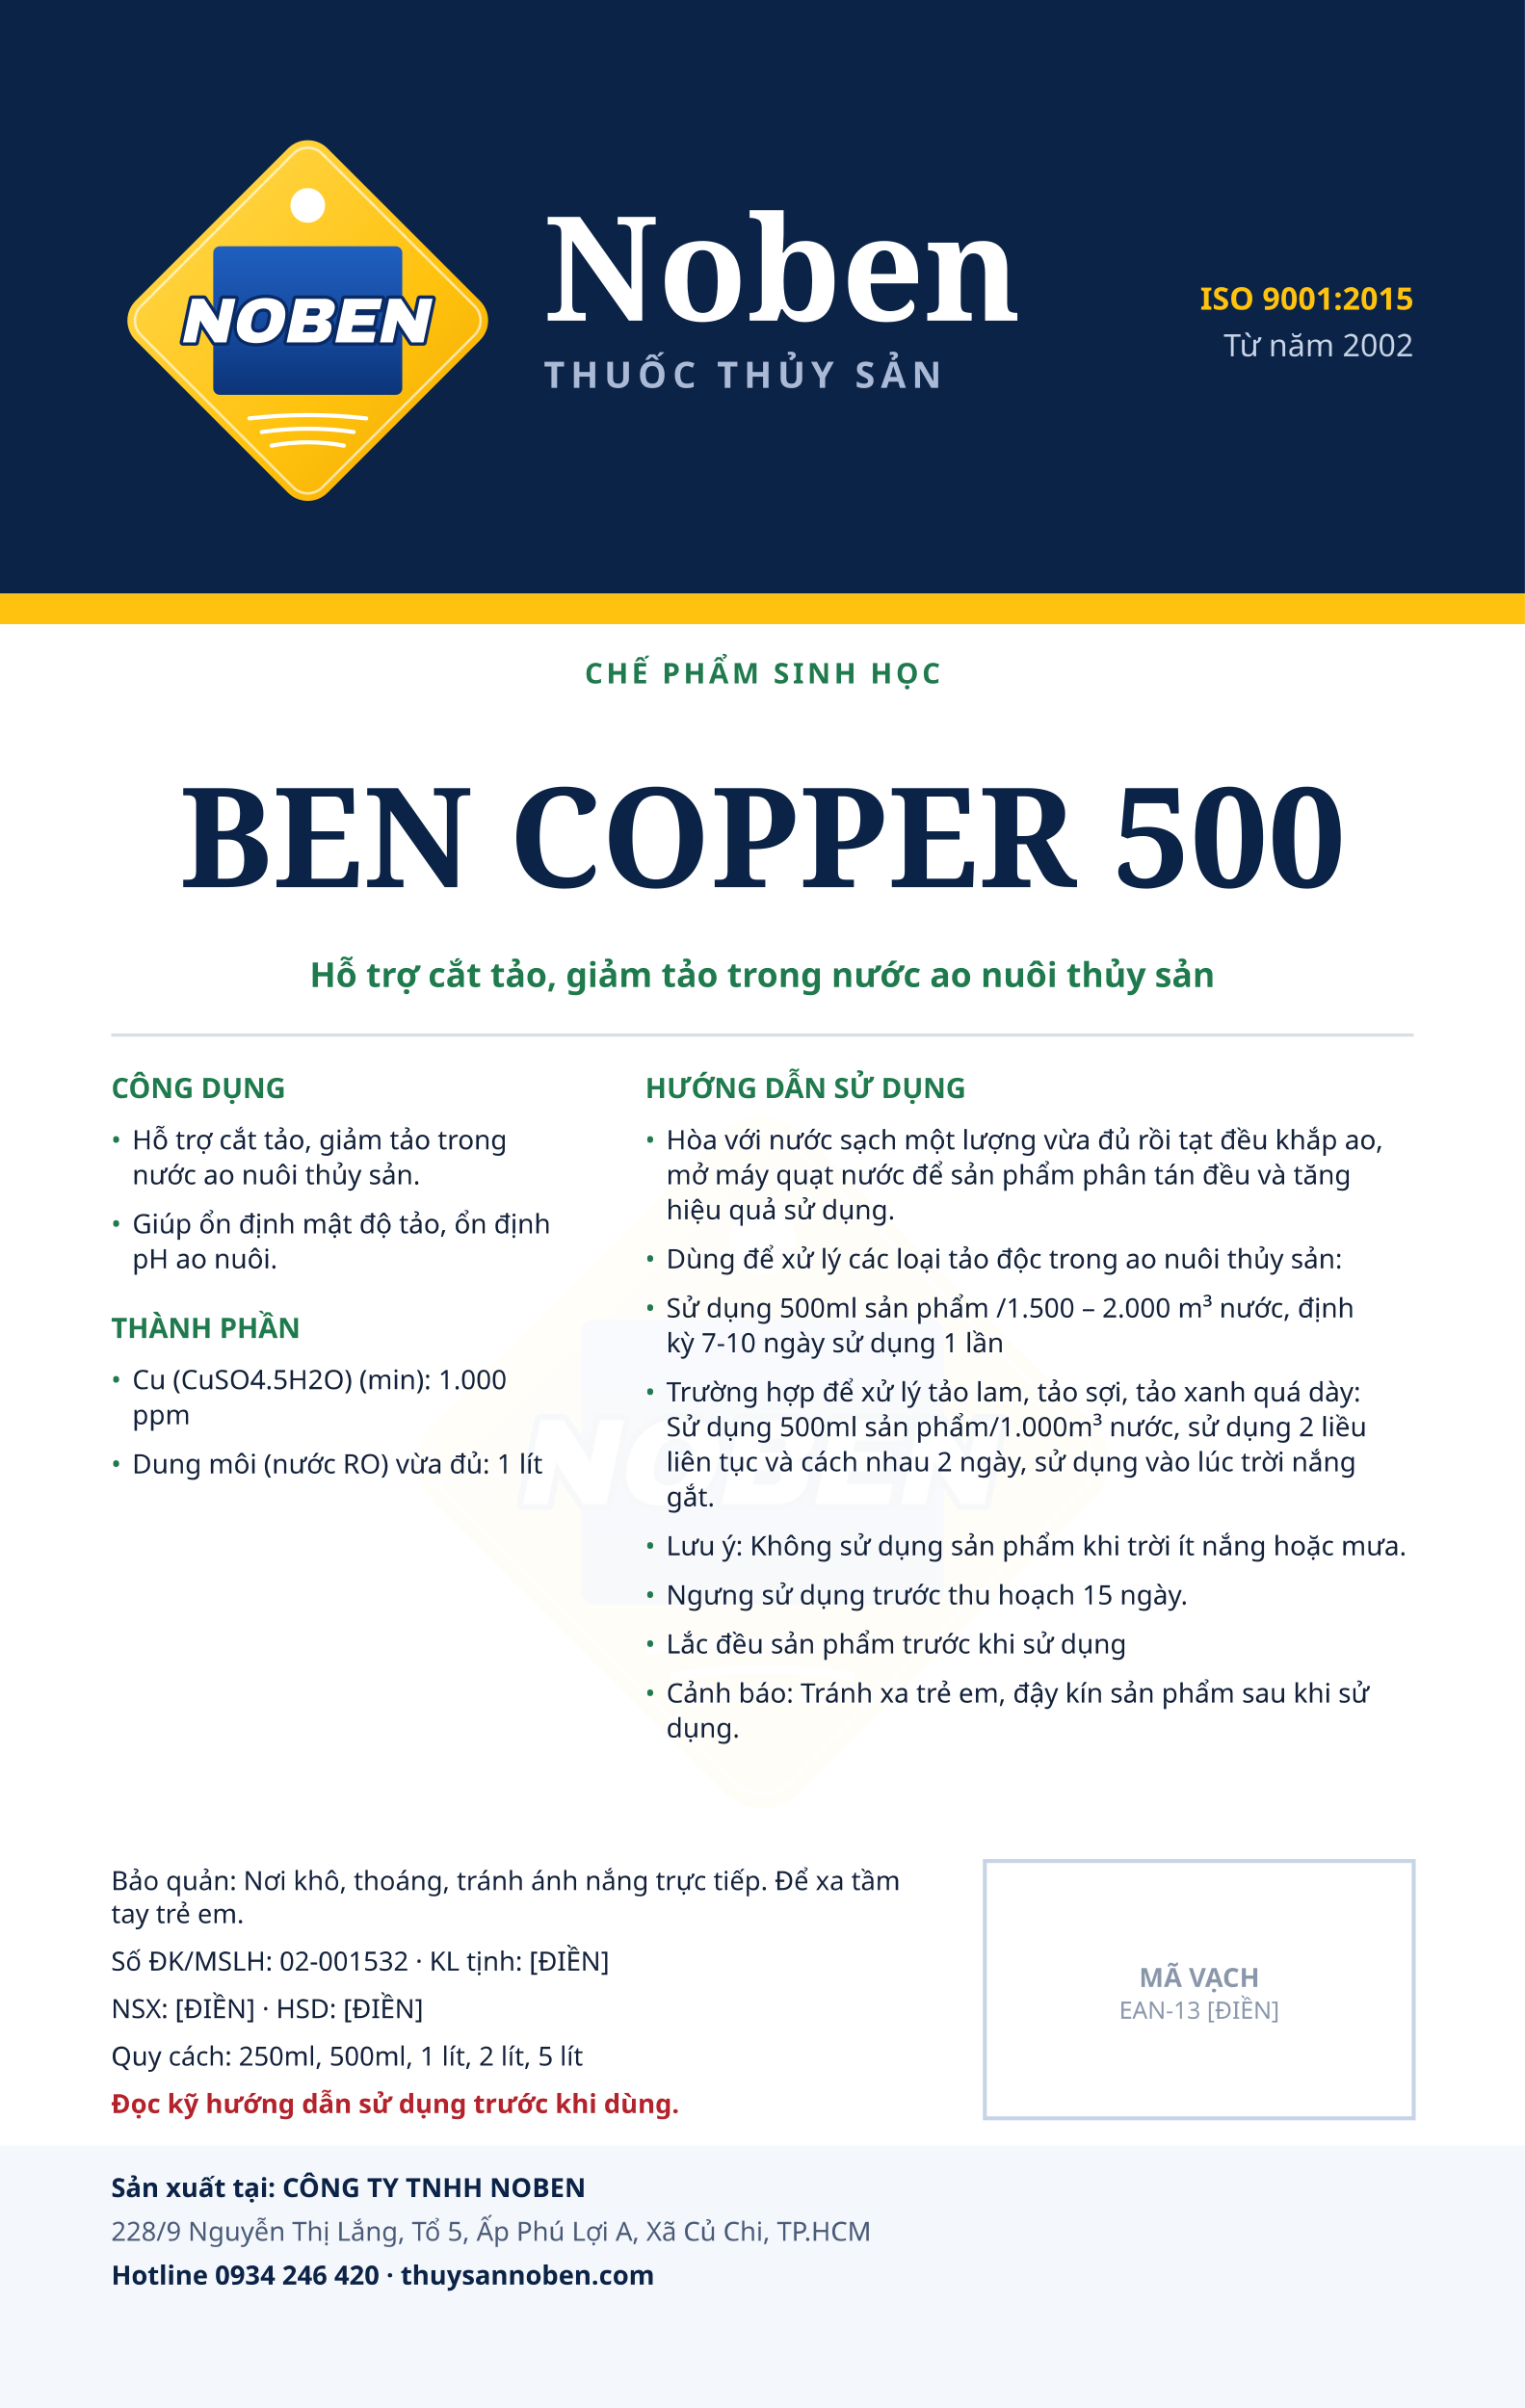
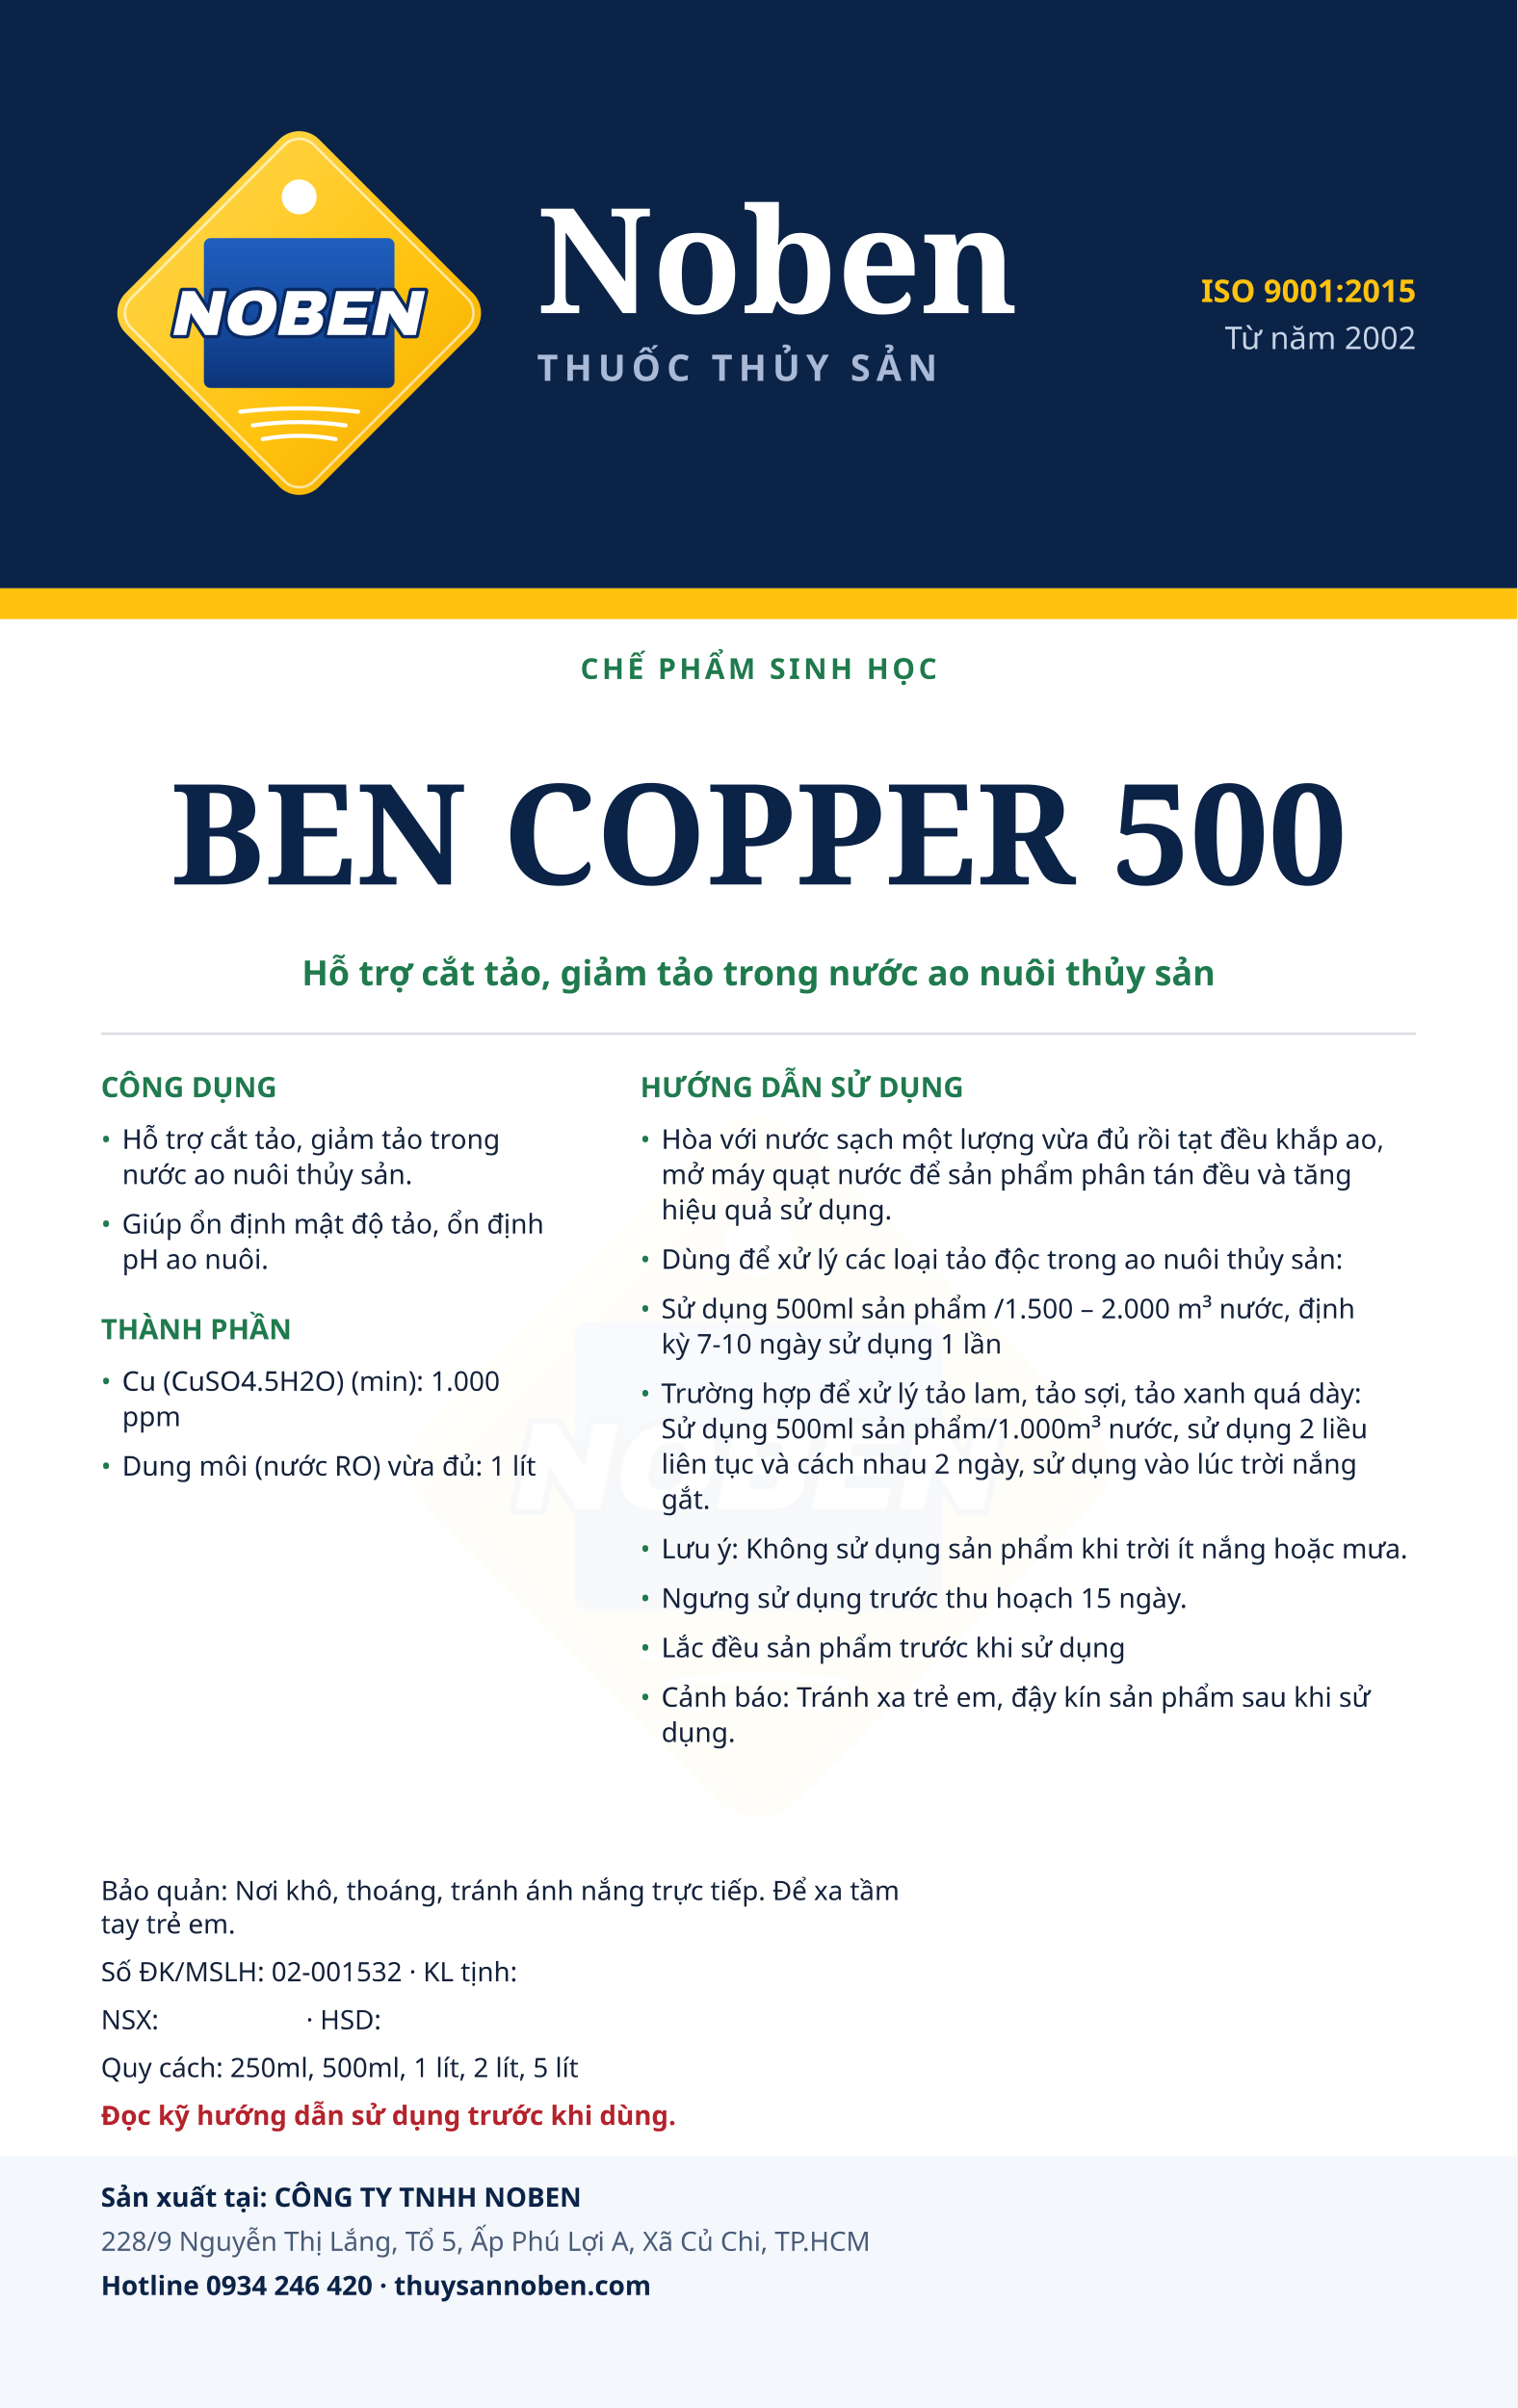
- <svg xmlns="http://www.w3.org/2000/svg" xmlns:xlink="http://www.w3.org/1999/xlink" width="96mm" height="151.62mm" viewBox="-3 -3 96 151.62" data-trim="90 145.62" data-tran-le="3" data-an-toan="4">
+ <svg xmlns="http://www.w3.org/2000/svg" xmlns:xlink="http://www.w3.org/1999/xlink" width="120.5mm" height="191.26mm" viewBox="-3 -3 120.5 191.26" data-trim="114.5 185.26" data-tran-le="3" data-an-toan="5.02">
  <defs>
    <clipPath id="nb-trang-giua">
-       <rect x="0" y="36.29" width="90" height="95.81" />
+       <rect x="0" y="46.17" width="114.5" height="122.09" />
    </clipPath>
  </defs>
  <g id="nen">
-     <rect x="-3" y="-3" width="96" height="151.62" fill="#ffffff" />
-     <rect x="-3" y="132.1" width="96" height="16.52" fill="#f4f7fb" />
+     <rect x="-3" y="-3" width="120.5" height="191.26" fill="#ffffff" />
+     <rect x="-3" y="168.26" width="120.5" height="20" fill="#f4f7fb" />
    <g opacity="0.035" clip-path="url(#nb-trang-giua)">
-       <use href="#nb-mark-art" xlink:href="#nb-mark-art" transform="translate(21.26 65.32) scale(0.09275)" />
+       <use href="#nb-mark-art" xlink:href="#nb-mark-art" transform="translate(26.89 83.11) scale(0.11861)" />
    </g>
  </g>
-   <g id="dai-thuong-hieu" data-khung="31.23 0 54.77 34.38">
-     <rect x="-3" y="-3" width="96" height="37.38" fill="#0b2347" />
-     <rect x="-3" y="34.38" width="96" height="1.92" fill="#ffc20e" />
-     <text font-family="'Playfair Display ExtraBold', 'Playfair Display', serif" font-weight="800" font-size="9.14" fill="#ffffff" x="31.23" y="17.19">Noben</text>
-     <text font-family="'Be Vietnam Pro SemiBold', 'Be Vietnam Pro', sans-serif" font-weight="600" font-size="2.29" fill="#a9b9d6" letter-spacing="0.37" x="31.23" y="21.42">THUỐC THỦY SẢN</text>
-     <text font-family="'Be Vietnam Pro SemiBold', 'Be Vietnam Pro', sans-serif" font-weight="600" font-size="1.96" fill="#ffc20e" text-anchor="end" x="86" y="16.5">ISO 9001:2015</text>
-     <text font-family="'Be Vietnam Pro', sans-serif" font-weight="400" font-size="1.96" fill="#c7d3e6" text-anchor="end" x="86" y="19.44">Từ năm 2002</text>
+   <g id="dai-thuong-hieu" data-khung="39.65 0 69.83 43.73">
+     <rect x="-3" y="-3" width="120.5" height="46.73" fill="#0b2347" />
+     <rect x="-3" y="43.73" width="120.5" height="2.44" fill="#ffc20e" />
+     <text font-family="'Playfair Display ExtraBold', 'Playfair Display', serif" font-weight="800" font-size="11.63" fill="#ffffff" x="39.65" y="21.87">Noben</text>
+     <text font-family="'Be Vietnam Pro SemiBold', 'Be Vietnam Pro', sans-serif" font-weight="600" font-size="2.91" fill="#a9b9d6" letter-spacing="0.47" x="39.65" y="27.25">THUỐC THỦY SẢN</text>
+     <text font-family="'Be Vietnam Pro SemiBold', 'Be Vietnam Pro', sans-serif" font-weight="600" font-size="2.49" fill="#ffc20e" text-anchor="end" x="109.48" y="20.99">ISO 9001:2015</text>
+     <text font-family="'Be Vietnam Pro', sans-serif" font-weight="400" font-size="2.49" fill="#c7d3e6" text-anchor="end" x="109.48" y="24.73">Từ năm 2002</text>
  </g>
  <g id="logo">
-     <g transform="translate(4 4.81) scale(0.04834)">
+     <g transform="translate(5.02 6.12) scale(0.0615)">
      <g id="nb-mark-art">
        <defs>
          <linearGradient id="nb-g" x1="0" y1="0" x2="1" y2="1">
            <stop offset="0" stop-color="#ffdb57" />
            <stop offset=".618" stop-color="#ffc20e" />
            <stop offset="1" stop-color="#f2a900" />
          </linearGradient>
          <linearGradient id="nb-b" x1="0" y1="0" x2="0" y2="1">
            <stop offset="0" stop-color="#1f5fbf" />
            <stop offset=".618" stop-color="#14479a" />
            <stop offset="1" stop-color="#0c3478" />
          </linearGradient>
        </defs>
        <path d="M281.79 31.79 L480.21 230.21 A36.47 36.47 0 0 1 480.21 281.79 L281.79 480.21 A36.47 36.47 0 0 1 230.21 480.21 L31.79 281.79 A36.47 36.47 0 0 1 31.79 230.21 L230.21 31.79 A36.47 36.47 0 0 1 281.79 31.79 Z" fill="url(#nb-g)" />
        <path d="M274.83 38.76 L473.24 237.17 A26.62 26.62 0 0 1 473.24 274.83 L274.83 473.24 A26.62 26.62 0 0 1 237.17 473.24 L38.76 274.83 A26.62 26.62 0 0 1 38.76 237.17 L237.17 38.76 A26.62 26.62 0 0 1 274.83 38.76 Z" fill="none" stroke="#ffffff" stroke-opacity=".618" stroke-width="3.29" />
        <path d="M141.52 159.23 H370.48 A8.61 8.61 0 0 1 379.09 167.84 V344.16 A8.61 8.61 0 0 1 370.48 352.77 H141.52 A8.61 8.61 0 0 1 132.91 344.16 V167.84 A8.61 8.61 0 0 1 141.52 159.23 Z" fill="url(#nb-b)" />
        <circle cx="256" cy="106.02" r="22.54" fill="#ffffff" />
        <g transform="translate(93.46 284.39) scale(0.89704)">
          <g fill="none" stroke="#0a2a63" stroke-width="9.6" stroke-linejoin="round">
            <path transform="translate(-6.81 0)" d="M6.808 0.0 20.1 -63.296H37.396L52.312 -40.572Q52.947 -39.652 53.96 -37.904Q54.973 -36.156 56.022 -34.362Q57.071 -32.568 57.575 -31.464L58.074 -31.648Q58.523 -34.224 59.054 -36.754Q59.586 -39.284 59.856 -40.572L64.628 -63.296H83.12L69.828 0.0H52.624L35.765 -25.3Q34.587 -27.14 33.802 -28.658Q33.017 -30.176 32.295 -31.556L31.796 -31.372Q31.521 -29.624 31.154 -27.876Q30.787 -26.128 30.613 -25.3L25.3 0.0Z " />
            <path transform="translate(-7.2 0)" d="M113.676 1.104Q102.912 1.104 96.049 -2.576Q89.186 -6.256 86.674 -13.57Q84.162 -20.884 86.422 -31.648Q88.702 -42.504 94.276 -49.772Q99.85 -57.04 108.259 -60.72Q116.668 -64.4 127.432 -64.4Q138.288 -64.4 145.151 -60.72Q152.014 -57.04 154.536 -49.772Q157.058 -42.504 154.778 -31.648Q152.518 -20.884 146.934 -13.57Q141.35 -6.256 132.941 -2.576Q124.532 1.104 113.676 1.104ZM116.864 -14.076Q120.176 -14.076 122.928 -15.134Q125.68 -16.192 127.788 -18.124Q129.896 -20.056 131.294 -22.77Q132.692 -25.484 133.368 -28.704L134.604 -34.592Q135.281 -37.812 135.022 -40.526Q134.764 -43.24 133.468 -45.172Q132.172 -47.104 129.864 -48.162Q127.556 -49.22 124.244 -49.22Q120.932 -49.22 118.18 -48.162Q115.428 -47.104 113.366 -45.172Q111.304 -43.24 109.906 -40.526Q108.509 -37.812 107.832 -34.592L106.596 -28.704Q105.92 -25.484 106.178 -22.77Q106.436 -20.056 107.686 -18.124Q108.936 -16.192 111.244 -15.134Q113.552 -14.076 116.864 -14.076Z " />
            <path transform="translate(-7.59 0)" d="M158.08 0.0 171.372 -63.296H213.508Q218.292 -63.296 221.833 -61.318Q225.373 -59.34 227.031 -55.844Q228.689 -52.348 227.723 -47.748Q226.757 -43.148 224.667 -40.204Q222.577 -37.26 219.827 -35.558Q217.078 -33.856 214.052 -33.028L213.975 -32.66Q217.132 -31.924 219.469 -30.13Q221.807 -28.336 222.786 -25.116Q223.766 -21.896 222.704 -16.836Q221.641 -11.776 218.365 -8.004Q215.089 -4.232 210.504 -2.116Q205.92 0.0 200.768 0.0ZM181.503 -14.72H196.959Q199.075 -14.72 200.672 -16.192Q202.269 -17.664 202.888 -20.608Q203.177 -21.988 202.821 -23.138Q202.464 -24.288 201.542 -24.932Q200.619 -25.576 199.239 -25.576H183.783ZM186.526 -38.64H200.51Q201.982 -38.64 203.139 -39.33Q204.296 -40.02 205.165 -41.308Q206.033 -42.596 206.439 -44.528Q206.864 -46.552 205.783 -47.978Q204.703 -49.404 202.771 -49.404H188.787Z " />
            <path transform="translate(-7.8 0)" d="M228.932 0.0 242.224 -63.296H296.964L293.776 -48.116H259.368L257.533 -39.376H286.973L283.92 -24.84H254.48L252.452 -15.18H287.504L284.316 0.0Z " />
            <path transform="translate(-8 0)" d="M294.08 0.0 307.372 -63.296H324.668L339.584 -40.572Q340.219 -39.652 341.232 -37.904Q342.245 -36.156 343.294 -34.362Q344.343 -32.568 344.847 -31.464L345.346 -31.648Q345.795 -34.224 346.326 -36.754Q346.858 -39.284 347.128 -40.572L351.9 -63.296H370.392L357.1 0.0H339.896L323.037 -25.3Q321.859 -27.14 321.074 -28.658Q320.289 -30.176 319.567 -31.556L319.068 -31.372Q318.793 -29.624 318.426 -27.876Q318.059 -26.128 317.885 -25.3L312.572 0.0Z" />
          </g>
          <g fill="#ffffff">
            <path transform="translate(-6.81 0)" d="M6.808 0.0 20.1 -63.296H37.396L52.312 -40.572Q52.947 -39.652 53.96 -37.904Q54.973 -36.156 56.022 -34.362Q57.071 -32.568 57.575 -31.464L58.074 -31.648Q58.523 -34.224 59.054 -36.754Q59.586 -39.284 59.856 -40.572L64.628 -63.296H83.12L69.828 0.0H52.624L35.765 -25.3Q34.587 -27.14 33.802 -28.658Q33.017 -30.176 32.295 -31.556L31.796 -31.372Q31.521 -29.624 31.154 -27.876Q30.787 -26.128 30.613 -25.3L25.3 0.0Z " />
            <path transform="translate(-7.2 0)" d="M113.676 1.104Q102.912 1.104 96.049 -2.576Q89.186 -6.256 86.674 -13.57Q84.162 -20.884 86.422 -31.648Q88.702 -42.504 94.276 -49.772Q99.85 -57.04 108.259 -60.72Q116.668 -64.4 127.432 -64.4Q138.288 -64.4 145.151 -60.72Q152.014 -57.04 154.536 -49.772Q157.058 -42.504 154.778 -31.648Q152.518 -20.884 146.934 -13.57Q141.35 -6.256 132.941 -2.576Q124.532 1.104 113.676 1.104ZM116.864 -14.076Q120.176 -14.076 122.928 -15.134Q125.68 -16.192 127.788 -18.124Q129.896 -20.056 131.294 -22.77Q132.692 -25.484 133.368 -28.704L134.604 -34.592Q135.281 -37.812 135.022 -40.526Q134.764 -43.24 133.468 -45.172Q132.172 -47.104 129.864 -48.162Q127.556 -49.22 124.244 -49.22Q120.932 -49.22 118.18 -48.162Q115.428 -47.104 113.366 -45.172Q111.304 -43.24 109.906 -40.526Q108.509 -37.812 107.832 -34.592L106.596 -28.704Q105.92 -25.484 106.178 -22.77Q106.436 -20.056 107.686 -18.124Q108.936 -16.192 111.244 -15.134Q113.552 -14.076 116.864 -14.076Z " />
            <path transform="translate(-7.59 0)" d="M158.08 0.0 171.372 -63.296H213.508Q218.292 -63.296 221.833 -61.318Q225.373 -59.34 227.031 -55.844Q228.689 -52.348 227.723 -47.748Q226.757 -43.148 224.667 -40.204Q222.577 -37.26 219.827 -35.558Q217.078 -33.856 214.052 -33.028L213.975 -32.66Q217.132 -31.924 219.469 -30.13Q221.807 -28.336 222.786 -25.116Q223.766 -21.896 222.704 -16.836Q221.641 -11.776 218.365 -8.004Q215.089 -4.232 210.504 -2.116Q205.92 0.0 200.768 0.0ZM181.503 -14.72H196.959Q199.075 -14.72 200.672 -16.192Q202.269 -17.664 202.888 -20.608Q203.177 -21.988 202.821 -23.138Q202.464 -24.288 201.542 -24.932Q200.619 -25.576 199.239 -25.576H183.783ZM186.526 -38.64H200.51Q201.982 -38.64 203.139 -39.33Q204.296 -40.02 205.165 -41.308Q206.033 -42.596 206.439 -44.528Q206.864 -46.552 205.783 -47.978Q204.703 -49.404 202.771 -49.404H188.787Z " />
            <path transform="translate(-7.8 0)" d="M228.932 0.0 242.224 -63.296H296.964L293.776 -48.116H259.368L257.533 -39.376H286.973L283.92 -24.84H254.48L252.452 -15.18H287.504L284.316 0.0Z " />
            <path transform="translate(-8 0)" d="M294.08 0.0 307.372 -63.296H324.668L339.584 -40.572Q340.219 -39.652 341.232 -37.904Q342.245 -36.156 343.294 -34.362Q344.343 -32.568 344.847 -31.464L345.346 -31.648Q345.795 -34.224 346.326 -36.754Q346.858 -39.284 347.128 -40.572L351.9 -63.296H370.392L357.1 0.0H339.896L323.037 -25.3Q321.859 -27.14 321.074 -28.658Q320.289 -30.176 319.567 -31.556L319.068 -31.372Q318.793 -29.624 318.426 -27.876Q318.059 -26.128 317.885 -25.3L312.572 0.0Z" />
          </g>
        </g>
        <path d="M179.92 383.41 Q256 374.8 332.08 383.41 M196.19 401.13 Q256 392.52 315.81 401.13 M208.98 418.85 Q256 410.24 303.02 418.85" fill="none" stroke="#ffffff" stroke-width="5.32" stroke-linecap="round" />
      </g>
    </g>
  </g>
-   <g id="ten-san-pham" data-khung="4 36.29 82 27.78">
-     <text font-family="'Be Vietnam Pro SemiBold', 'Be Vietnam Pro', sans-serif" font-weight="600" font-size="1.8" fill="#1f7a4d" text-anchor="middle" letter-spacing="0.22">
-       <tspan x="45" y="40.03">CHẾ PHẨM SINH HỌC</tspan>
+   <g id="ten-san-pham" data-khung="5.02 46.17 104.47 35.34">
+     <text font-family="'Be Vietnam Pro SemiBold', 'Be Vietnam Pro', sans-serif" font-weight="600" font-size="2.29" fill="#1f7a4d" text-anchor="middle" letter-spacing="0.27">
+       <tspan x="57.25" y="50.93">CHẾ PHẨM SINH HỌC</tspan>
    </text>
-     <text font-family="'Playfair Display ExtraBold', 'Playfair Display', serif" font-weight="800" font-size="8.74" fill="#0b2347" text-anchor="middle">
-       <tspan x="45" y="52.86">BEN COPPER 500</tspan>
+     <text font-family="'Playfair Display ExtraBold', 'Playfair Display', serif" font-weight="800" font-size="11.12" fill="#0b2347" text-anchor="middle">
+       <tspan x="57.25" y="67.25">BEN COPPER 500</tspan>
    </text>
-     <text font-family="'Be Vietnam Pro SemiBold', 'Be Vietnam Pro', sans-serif" font-weight="600" font-size="2.16" fill="#1f7a4d" text-anchor="middle">
-       <tspan x="45" y="59.15">Hỗ trợ cắt tảo, giảm tảo trong nước ao nuôi thủy sản</tspan>
+     <text font-family="'Be Vietnam Pro SemiBold', 'Be Vietnam Pro', sans-serif" font-weight="600" font-size="2.75" fill="#1f7a4d" text-anchor="middle">
+       <tspan x="57.25" y="75.26">Hỗ trợ cắt tảo, giảm tảo trong nước ao nuôi thủy sản</tspan>
    </text>
  </g>
-   <g id="cong-dung" data-khung="4 64.07 29.9 13.24">
-     <line x1="4" y1="62.17" x2="86" y2="62.17" stroke="#0b2347" stroke-opacity="0.15" stroke-width="0.2" />
-     <text font-family="'Be Vietnam Pro SemiBold', 'Be Vietnam Pro', sans-serif" font-weight="600" font-size="1.76" fill="#1f7a4d">
-       <tspan x="4" y="66.14">CÔNG DỤNG</tspan>
+   <g id="cong-dung" data-khung="5.02 81.51 38.09 16.85">
+     <line x1="5.02" y1="79.1" x2="109.48" y2="79.1" stroke="#0b2347" stroke-opacity="0.15" stroke-width="0.2" />
+     <text font-family="'Be Vietnam Pro SemiBold', 'Be Vietnam Pro', sans-serif" font-weight="600" font-size="2.24" fill="#1f7a4d">
+       <tspan x="5.02" y="84.15">CÔNG DỤNG</tspan>
    </text>
-     <text font-family="'Be Vietnam Pro', sans-serif" font-weight="400" font-size="1.69" fill="#1f7a4d" x="4" y="69.37">•</text>
-     <text font-family="'Be Vietnam Pro', sans-serif" font-weight="400" font-size="1.69" fill="#13213a">
-       <tspan x="5.33" y="69.37">Hỗ trợ cắt tảo, giảm tảo trong</tspan>
-       <tspan x="5.33" y="71.57">nước ao nuôi thủy sản.</tspan>
+     <text font-family="'Be Vietnam Pro', sans-serif" font-weight="400" font-size="2.15" fill="#1f7a4d" x="5.02" y="88.25">•</text>
+     <text font-family="'Be Vietnam Pro', sans-serif" font-weight="400" font-size="2.15" fill="#13213a">
+       <tspan x="6.7" y="88.25">Hỗ trợ cắt tảo, giảm tảo trong</tspan>
+       <tspan x="6.7" y="91.05">nước ao nuôi thủy sản.</tspan>
    </text>
-     <text font-family="'Be Vietnam Pro', sans-serif" font-weight="400" font-size="1.69" fill="#1f7a4d" x="4" y="74.66">•</text>
-     <text font-family="'Be Vietnam Pro', sans-serif" font-weight="400" font-size="1.69" fill="#13213a">
-       <tspan x="5.33" y="74.66">Giúp ổn định mật độ tảo, ổn định</tspan>
-       <tspan x="5.33" y="76.86">pH ao nuôi.</tspan>
+     <text font-family="'Be Vietnam Pro', sans-serif" font-weight="400" font-size="2.15" fill="#1f7a4d" x="5.02" y="94.98">•</text>
+     <text font-family="'Be Vietnam Pro', sans-serif" font-weight="400" font-size="2.15" fill="#13213a">
+       <tspan x="6.7" y="94.98">Giúp ổn định mật độ tảo, ổn định</tspan>
+       <tspan x="6.7" y="97.78">pH ao nuôi.</tspan>
    </text>
  </g>
-   <g id="huong-dan" data-khung="37.62 64.07 48.38 42.79">
-     <text font-family="'Be Vietnam Pro SemiBold', 'Be Vietnam Pro', sans-serif" font-weight="600" font-size="1.76" fill="#1f7a4d">
-       <tspan x="37.62" y="66.14">HƯỚNG DẪN SỬ DỤNG</tspan>
+   <g id="huong-dan" data-khung="47.85 81.51 61.64 54.43">
+     <text font-family="'Be Vietnam Pro SemiBold', 'Be Vietnam Pro', sans-serif" font-weight="600" font-size="2.24" fill="#1f7a4d">
+       <tspan x="47.85" y="84.15">HƯỚNG DẪN SỬ DỤNG</tspan>
    </text>
-     <text font-family="'Be Vietnam Pro', sans-serif" font-weight="400" font-size="1.69" fill="#1f7a4d" x="37.62" y="69.37">•</text>
-     <text font-family="'Be Vietnam Pro', sans-serif" font-weight="400" font-size="1.69" fill="#13213a">
-       <tspan x="38.95" y="69.37">Hòa với nước sạch một lượng vừa đủ rồi tạt đều khắp ao,</tspan>
-       <tspan x="38.95" y="71.57">mở máy quạt nước để sản phẩm phân tán đều và tăng</tspan>
-       <tspan x="38.95" y="73.77">hiệu quả sử dụng.</tspan>
+     <text font-family="'Be Vietnam Pro', sans-serif" font-weight="400" font-size="2.15" fill="#1f7a4d" x="47.85" y="88.25">•</text>
+     <text font-family="'Be Vietnam Pro', sans-serif" font-weight="400" font-size="2.15" fill="#13213a">
+       <tspan x="49.53" y="88.25">Hòa với nước sạch một lượng vừa đủ rồi tạt đều khắp ao,</tspan>
+       <tspan x="49.53" y="91.05">mở máy quạt nước để sản phẩm phân tán đều và tăng</tspan>
+       <tspan x="49.53" y="93.85">hiệu quả sử dụng.</tspan>
    </text>
-     <text font-family="'Be Vietnam Pro', sans-serif" font-weight="400" font-size="1.69" fill="#1f7a4d" x="37.62" y="76.86">•</text>
-     <text font-family="'Be Vietnam Pro', sans-serif" font-weight="400" font-size="1.69" fill="#13213a">
-       <tspan x="38.95" y="76.86">Dùng để xử lý các loại tảo độc trong ao nuôi thủy sản:</tspan>
+     <text font-family="'Be Vietnam Pro', sans-serif" font-weight="400" font-size="2.15" fill="#1f7a4d" x="47.85" y="97.78">•</text>
+     <text font-family="'Be Vietnam Pro', sans-serif" font-weight="400" font-size="2.15" fill="#13213a">
+       <tspan x="49.53" y="97.78">Dùng để xử lý các loại tảo độc trong ao nuôi thủy sản:</tspan>
    </text>
-     <text font-family="'Be Vietnam Pro', sans-serif" font-weight="400" font-size="1.69" fill="#1f7a4d" x="37.62" y="79.95">•</text>
-     <text font-family="'Be Vietnam Pro', sans-serif" font-weight="400" font-size="1.69" fill="#13213a">
-       <tspan x="38.95" y="79.95">Sử dụng 500ml sản phẩm /1.500 – 2.000 m³ nước, định</tspan>
-       <tspan x="38.95" y="82.15">kỳ 7-10 ngày sử dụng 1 lần</tspan>
+     <text font-family="'Be Vietnam Pro', sans-serif" font-weight="400" font-size="2.15" fill="#1f7a4d" x="47.85" y="101.71">•</text>
+     <text font-family="'Be Vietnam Pro', sans-serif" font-weight="400" font-size="2.15" fill="#13213a">
+       <tspan x="49.53" y="101.71">Sử dụng 500ml sản phẩm /1.500 – 2.000 m³ nước, định</tspan>
+       <tspan x="49.53" y="104.51">kỳ 7-10 ngày sử dụng 1 lần</tspan>
    </text>
-     <text font-family="'Be Vietnam Pro', sans-serif" font-weight="400" font-size="1.69" fill="#1f7a4d" x="37.62" y="85.24">•</text>
-     <text font-family="'Be Vietnam Pro', sans-serif" font-weight="400" font-size="1.69" fill="#13213a">
-       <tspan x="38.95" y="85.24">Trường hợp để xử lý tảo lam, tảo sợi, tảo xanh quá dày:</tspan>
-       <tspan x="38.95" y="87.44">Sử dụng 500ml sản phẩm/1.000m³ nước, sử dụng 2 liều</tspan>
-       <tspan x="38.95" y="89.64">liên tục và cách nhau 2 ngày, sử dụng vào lúc trời nắng</tspan>
-       <tspan x="38.95" y="91.84">gắt.</tspan>
+     <text font-family="'Be Vietnam Pro', sans-serif" font-weight="400" font-size="2.15" fill="#1f7a4d" x="47.85" y="108.44">•</text>
+     <text font-family="'Be Vietnam Pro', sans-serif" font-weight="400" font-size="2.15" fill="#13213a">
+       <tspan x="49.53" y="108.44">Trường hợp để xử lý tảo lam, tảo sợi, tảo xanh quá dày:</tspan>
+       <tspan x="49.53" y="111.24">Sử dụng 500ml sản phẩm/1.000m³ nước, sử dụng 2 liều</tspan>
+       <tspan x="49.53" y="114.04">liên tục và cách nhau 2 ngày, sử dụng vào lúc trời nắng</tspan>
+       <tspan x="49.53" y="116.84">gắt.</tspan>
    </text>
-     <text font-family="'Be Vietnam Pro', sans-serif" font-weight="400" font-size="1.69" fill="#1f7a4d" x="37.62" y="94.93">•</text>
-     <text font-family="'Be Vietnam Pro', sans-serif" font-weight="400" font-size="1.69" fill="#13213a">
-       <tspan x="38.95" y="94.93">Lưu ý: Không sử dụng sản phẩm khi trời ít nắng hoặc mưa.</tspan>
+     <text font-family="'Be Vietnam Pro', sans-serif" font-weight="400" font-size="2.15" fill="#1f7a4d" x="47.85" y="120.77">•</text>
+     <text font-family="'Be Vietnam Pro', sans-serif" font-weight="400" font-size="2.15" fill="#13213a">
+       <tspan x="49.53" y="120.77">Lưu ý: Không sử dụng sản phẩm khi trời ít nắng hoặc mưa.</tspan>
    </text>
-     <text font-family="'Be Vietnam Pro', sans-serif" font-weight="400" font-size="1.69" fill="#1f7a4d" x="37.62" y="98.02">•</text>
-     <text font-family="'Be Vietnam Pro', sans-serif" font-weight="400" font-size="1.69" fill="#13213a">
-       <tspan x="38.95" y="98.02">Ngưng sử dụng trước thu hoạch 15 ngày.</tspan>
+     <text font-family="'Be Vietnam Pro', sans-serif" font-weight="400" font-size="2.15" fill="#1f7a4d" x="47.85" y="124.7">•</text>
+     <text font-family="'Be Vietnam Pro', sans-serif" font-weight="400" font-size="2.15" fill="#13213a">
+       <tspan x="49.53" y="124.7">Ngưng sử dụng trước thu hoạch 15 ngày.</tspan>
    </text>
-     <text font-family="'Be Vietnam Pro', sans-serif" font-weight="400" font-size="1.69" fill="#1f7a4d" x="37.62" y="101.11">•</text>
-     <text font-family="'Be Vietnam Pro', sans-serif" font-weight="400" font-size="1.69" fill="#13213a">
-       <tspan x="38.95" y="101.11">Lắc đều sản phẩm trước khi sử dụng</tspan>
+     <text font-family="'Be Vietnam Pro', sans-serif" font-weight="400" font-size="2.15" fill="#1f7a4d" x="47.85" y="128.63">•</text>
+     <text font-family="'Be Vietnam Pro', sans-serif" font-weight="400" font-size="2.15" fill="#13213a">
+       <tspan x="49.53" y="128.63">Lắc đều sản phẩm trước khi sử dụng</tspan>
    </text>
-     <text font-family="'Be Vietnam Pro', sans-serif" font-weight="400" font-size="1.69" fill="#1f7a4d" x="37.62" y="104.2">•</text>
-     <text font-family="'Be Vietnam Pro', sans-serif" font-weight="400" font-size="1.69" fill="#13213a">
-       <tspan x="38.95" y="104.2">Cảnh báo: Tránh xa trẻ em, đậy kín sản phẩm sau khi sử</tspan>
-       <tspan x="38.95" y="106.4">dụng.</tspan>
+     <text font-family="'Be Vietnam Pro', sans-serif" font-weight="400" font-size="2.15" fill="#1f7a4d" x="47.85" y="132.56">•</text>
+     <text font-family="'Be Vietnam Pro', sans-serif" font-weight="400" font-size="2.15" fill="#13213a">
+       <tspan x="49.53" y="132.56">Cảnh báo: Tránh xa trẻ em, đậy kín sản phẩm sau khi sử</tspan>
+       <tspan x="49.53" y="135.36">dụng.</tspan>
    </text>
  </g>
-   <g id="thanh-phan" data-khung="4 79.18 29.9 11.04">
-     <text font-family="'Be Vietnam Pro SemiBold', 'Be Vietnam Pro', sans-serif" font-weight="600" font-size="1.76" fill="#1f7a4d">
-       <tspan x="4" y="81.25">THÀNH PHẦN</tspan>
+   <g id="thanh-phan" data-khung="5.02 100.73 38.09 14.05">
+     <text font-family="'Be Vietnam Pro SemiBold', 'Be Vietnam Pro', sans-serif" font-weight="600" font-size="2.24" fill="#1f7a4d">
+       <tspan x="5.02" y="103.37">THÀNH PHẦN</tspan>
    </text>
-     <text font-family="'Be Vietnam Pro', sans-serif" font-weight="400" font-size="1.69" fill="#1f7a4d" x="4" y="84.47">•</text>
-     <text font-family="'Be Vietnam Pro', sans-serif" font-weight="400" font-size="1.69" fill="#13213a">
-       <tspan x="5.33" y="84.47">Cu (CuSO4.5H2O) (min): 1.000</tspan>
-       <tspan x="5.33" y="86.68">ppm</tspan>
+     <text font-family="'Be Vietnam Pro', sans-serif" font-weight="400" font-size="2.15" fill="#1f7a4d" x="5.02" y="107.47">•</text>
+     <text font-family="'Be Vietnam Pro', sans-serif" font-weight="400" font-size="2.15" fill="#13213a">
+       <tspan x="6.7" y="107.47">Cu (CuSO4.5H2O) (min): 1.000</tspan>
+       <tspan x="6.7" y="110.27">ppm</tspan>
    </text>
-     <text font-family="'Be Vietnam Pro', sans-serif" font-weight="400" font-size="1.69" fill="#1f7a4d" x="4" y="89.77">•</text>
-     <text font-family="'Be Vietnam Pro', sans-serif" font-weight="400" font-size="1.69" fill="#13213a">
-       <tspan x="5.33" y="89.77">Dung môi (nước RO) vừa đủ: 1 lít</tspan>
+     <text font-family="'Be Vietnam Pro', sans-serif" font-weight="400" font-size="2.15" fill="#1f7a4d" x="5.02" y="114.2">•</text>
+     <text font-family="'Be Vietnam Pro', sans-serif" font-weight="400" font-size="2.15" fill="#13213a">
+       <tspan x="6.7" y="114.2">Dung môi (nước RO) vừa đủ: 1 lít</tspan>
    </text>
  </g>
-   <g id="phap-ly" data-khung="4 114.06 82 27.56">
-     <text font-family="'Be Vietnam Pro', sans-serif" font-weight="400" font-size="1.66" fill="#13213a">
-       <tspan x="4" y="116.01">Bảo quản: Nơi khô, thoáng, tránh ánh nắng trực tiếp. Để xa tầm</tspan>
-       <tspan x="4" y="118.09">tay trẻ em.</tspan>
+   <g id="phap-ly" data-khung="5.02 145.44 104.47 34.81">
+     <text font-family="'Be Vietnam Pro', sans-serif" font-weight="400" font-size="2.12" fill="#13213a">
+       <tspan x="5.02" y="147.92">Bảo quản: Nơi khô, thoáng, tránh ánh nắng trực tiếp. Để xa tầm</tspan>
+       <tspan x="5.02" y="150.57">tay trẻ em.</tspan>
    </text>
-     <text font-family="'Be Vietnam Pro', sans-serif" font-weight="400" font-size="1.66" fill="#13213a">
-       <tspan x="4" y="121.08">Số ĐK/MSLH: 02-001532 · KL tịnh: [ĐIỀN]</tspan>
+     <text font-family="'Be Vietnam Pro', sans-serif" font-weight="400" font-size="2.12" fill="#13213a">
+       <tspan x="5.02" y="154.37">Số ĐK/MSLH: 02-001532 · KL tịnh:</tspan>
    </text>
-     <text font-family="'Be Vietnam Pro', sans-serif" font-weight="400" font-size="1.66" fill="#13213a">
-       <tspan x="4" y="124.07">NSX: [ĐIỀN] · HSD: [ĐIỀN]</tspan>
+     <text font-family="'Be Vietnam Pro', sans-serif" font-weight="400" font-size="2.12" fill="#13213a">
+       <tspan x="5.02" y="158.18">NSX:       · HSD:</tspan>
    </text>
-     <text font-family="'Be Vietnam Pro', sans-serif" font-weight="400" font-size="1.66" fill="#13213a">
-       <tspan x="4" y="127.06">Quy cách: 250ml, 500ml, 1 lít, 2 lít, 5 lít</tspan>
+     <text font-family="'Be Vietnam Pro', sans-serif" font-weight="400" font-size="2.12" fill="#13213a">
+       <tspan x="5.02" y="161.98">Quy cách: 250ml, 500ml, 1 lít, 2 lít, 5 lít</tspan>
    </text>
-     <text font-family="'Be Vietnam Pro SemiBold', 'Be Vietnam Pro', sans-serif" font-weight="600" font-size="1.66" fill="#b4232c">
-       <tspan x="4" y="130.05">Đọc kỹ hướng dẫn sử dụng trước khi dùng.</tspan>
+     <text font-family="'Be Vietnam Pro SemiBold', 'Be Vietnam Pro', sans-serif" font-weight="600" font-size="2.12" fill="#b4232c">
+       <tspan x="5.02" y="165.78">Đọc kỹ hướng dẫn sử dụng trước khi dùng.</tspan>
    </text>
-     <text font-family="'Be Vietnam Pro SemiBold', 'Be Vietnam Pro', sans-serif" font-weight="600" font-size="1.66" fill="#0b2347">
-       <tspan x="4" y="135.34">Sản xuất tại: CÔNG TY TNHH NOBEN</tspan>
+     <text font-family="'Be Vietnam Pro SemiBold', 'Be Vietnam Pro', sans-serif" font-weight="600" font-size="2.12" fill="#0b2347">
+       <tspan x="5.02" y="172.28">Sản xuất tại: CÔNG TY TNHH NOBEN</tspan>
    </text>
-     <text font-family="'Be Vietnam Pro', sans-serif" font-weight="400" font-size="1.66" fill="#4a5b78">
-       <tspan x="4" y="138.09">228/9 Nguyễn Thị Lắng, Tổ 5, Ấp Phú Lợi A, Xã Củ Chi, TP.HCM</tspan>
+     <text font-family="'Be Vietnam Pro', sans-serif" font-weight="400" font-size="2.12" fill="#4a5b78">
+       <tspan x="5.02" y="175.78">228/9 Nguyễn Thị Lắng, Tổ 5, Ấp Phú Lợi A, Xã Củ Chi, TP.HCM</tspan>
    </text>
-     <text font-family="'Be Vietnam Pro SemiBold', 'Be Vietnam Pro', sans-serif" font-weight="600" font-size="1.66" fill="#0b2347">
-       <tspan x="4" y="140.85">Hotline 0934 246 420 · thuysannoben.com</tspan>
+     <text font-family="'Be Vietnam Pro SemiBold', 'Be Vietnam Pro', sans-serif" font-weight="600" font-size="2.12" fill="#0b2347">
+       <tspan x="5.02" y="179.29">Hotline 0934 246 420 · thuysannoben.com</tspan>
    </text>
  </g>
-   <g id="ma-vach" data-khung="59 114.18 27 16.2">
-     <rect x="59" y="114.18" width="27" height="16.2" fill="#ffffff" stroke="#c7d3e6" stroke-width="0.25" />
-     <text font-family="'Be Vietnam Pro SemiBold', 'Be Vietnam Pro', sans-serif" font-weight="600" font-size="1.66" fill="#8a97ab" text-anchor="middle" x="72.5" y="122.11">MÃ VẠCH</text>
-     <text font-family="'Be Vietnam Pro', sans-serif" font-weight="400" font-size="1.5" fill="#8a97ab" text-anchor="middle" x="72.5" y="124.11">EAN-13 [ĐIỀN]</text>
-   </g>
+   <g id="ma-vach" data-khung="75.13 145.59 34.35 20.61">
+ </g>
  <g id="vung-an-toan" display="none">
-     <rect x="-3" y="-3" width="96" height="151.62" fill="none" stroke="#e6007e" stroke-width="0.2" />
-     <rect x="0" y="0" width="90" height="145.62" fill="none" stroke="#00a0e9" stroke-width="0.25" />
-     <rect x="4" y="4" width="82" height="137.62" fill="none" stroke="#2fb34a" stroke-width="0.2" stroke-dasharray="1 1" />
-     <line x1="0" y1="90" x2="90" y2="90" stroke="#ffc20e" stroke-width="0.2" stroke-dasharray="2 1" />
+     <rect x="-3" y="-3" width="120.5" height="191.26" fill="none" stroke="#e6007e" stroke-width="0.2" />
+     <rect x="0" y="0" width="114.5" height="185.26" fill="none" stroke="#00a0e9" stroke-width="0.25" />
+     <rect x="5.02" y="5.02" width="104.47" height="175.23" fill="none" stroke="#2fb34a" stroke-width="0.2" stroke-dasharray="1 1" />
+     <line x1="0" y1="114.5" x2="114.5" y2="114.5" stroke="#ffc20e" stroke-width="0.2" stroke-dasharray="2 1" />
  </g>
</svg>
